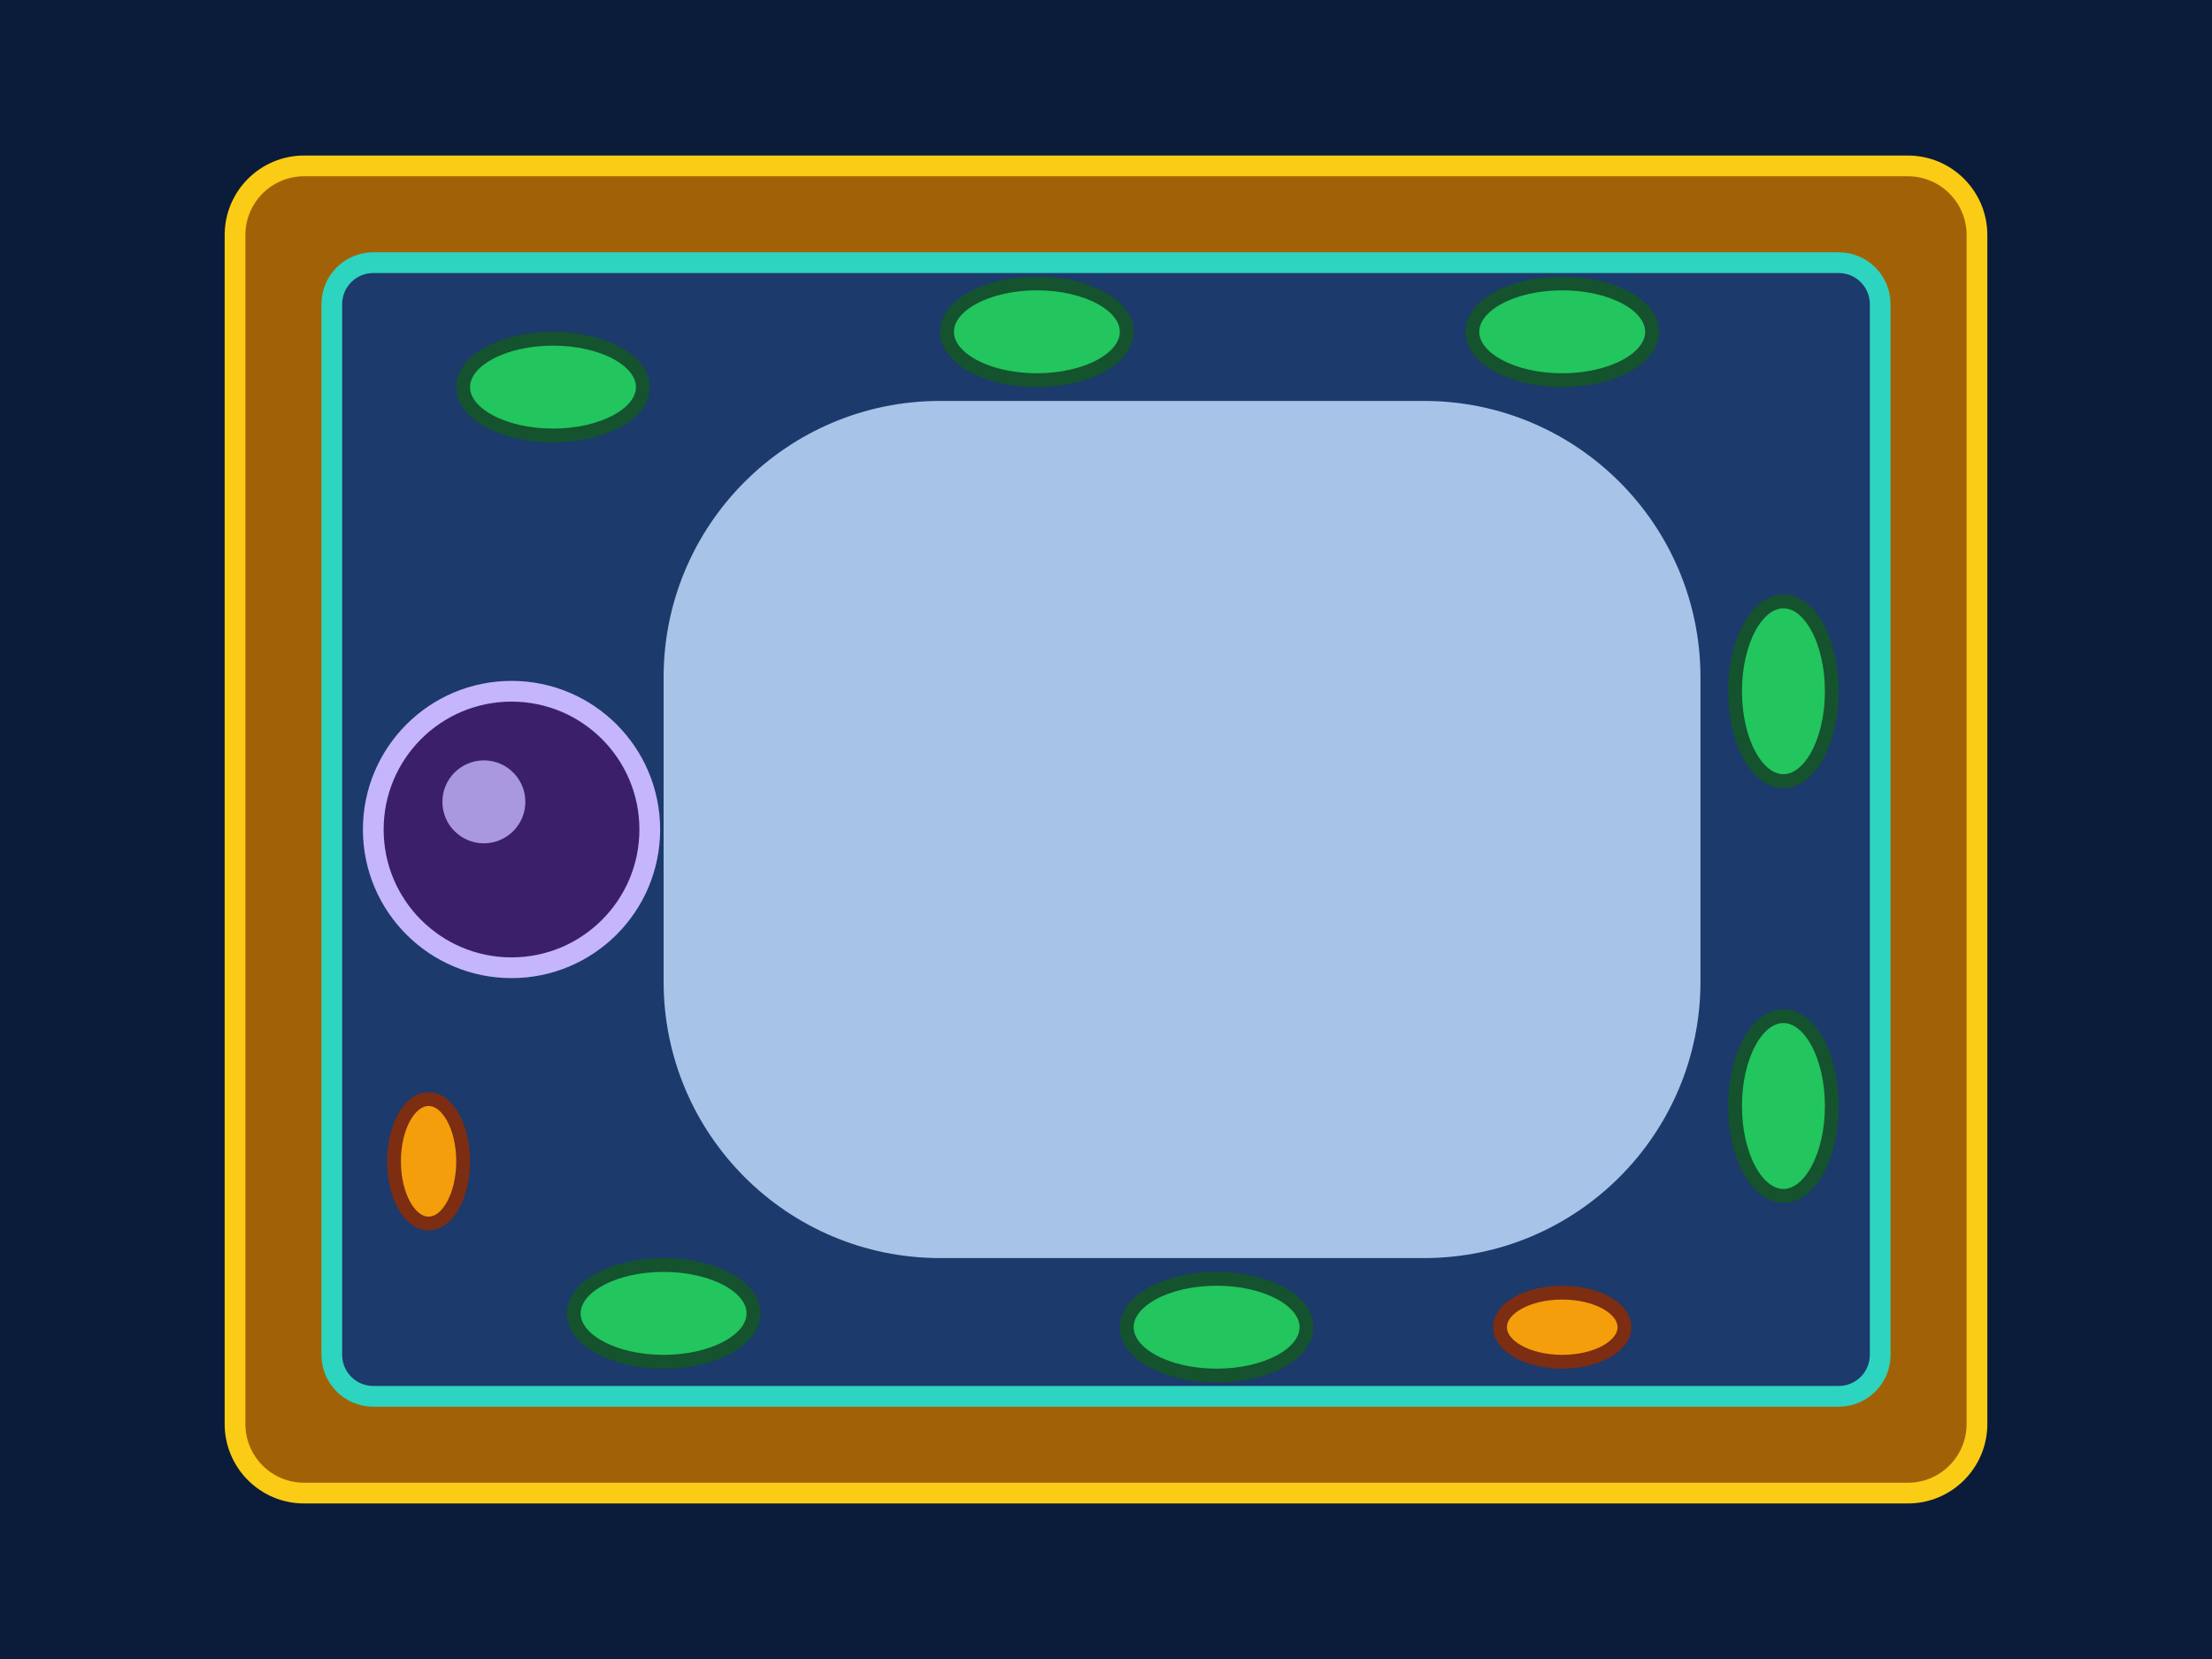
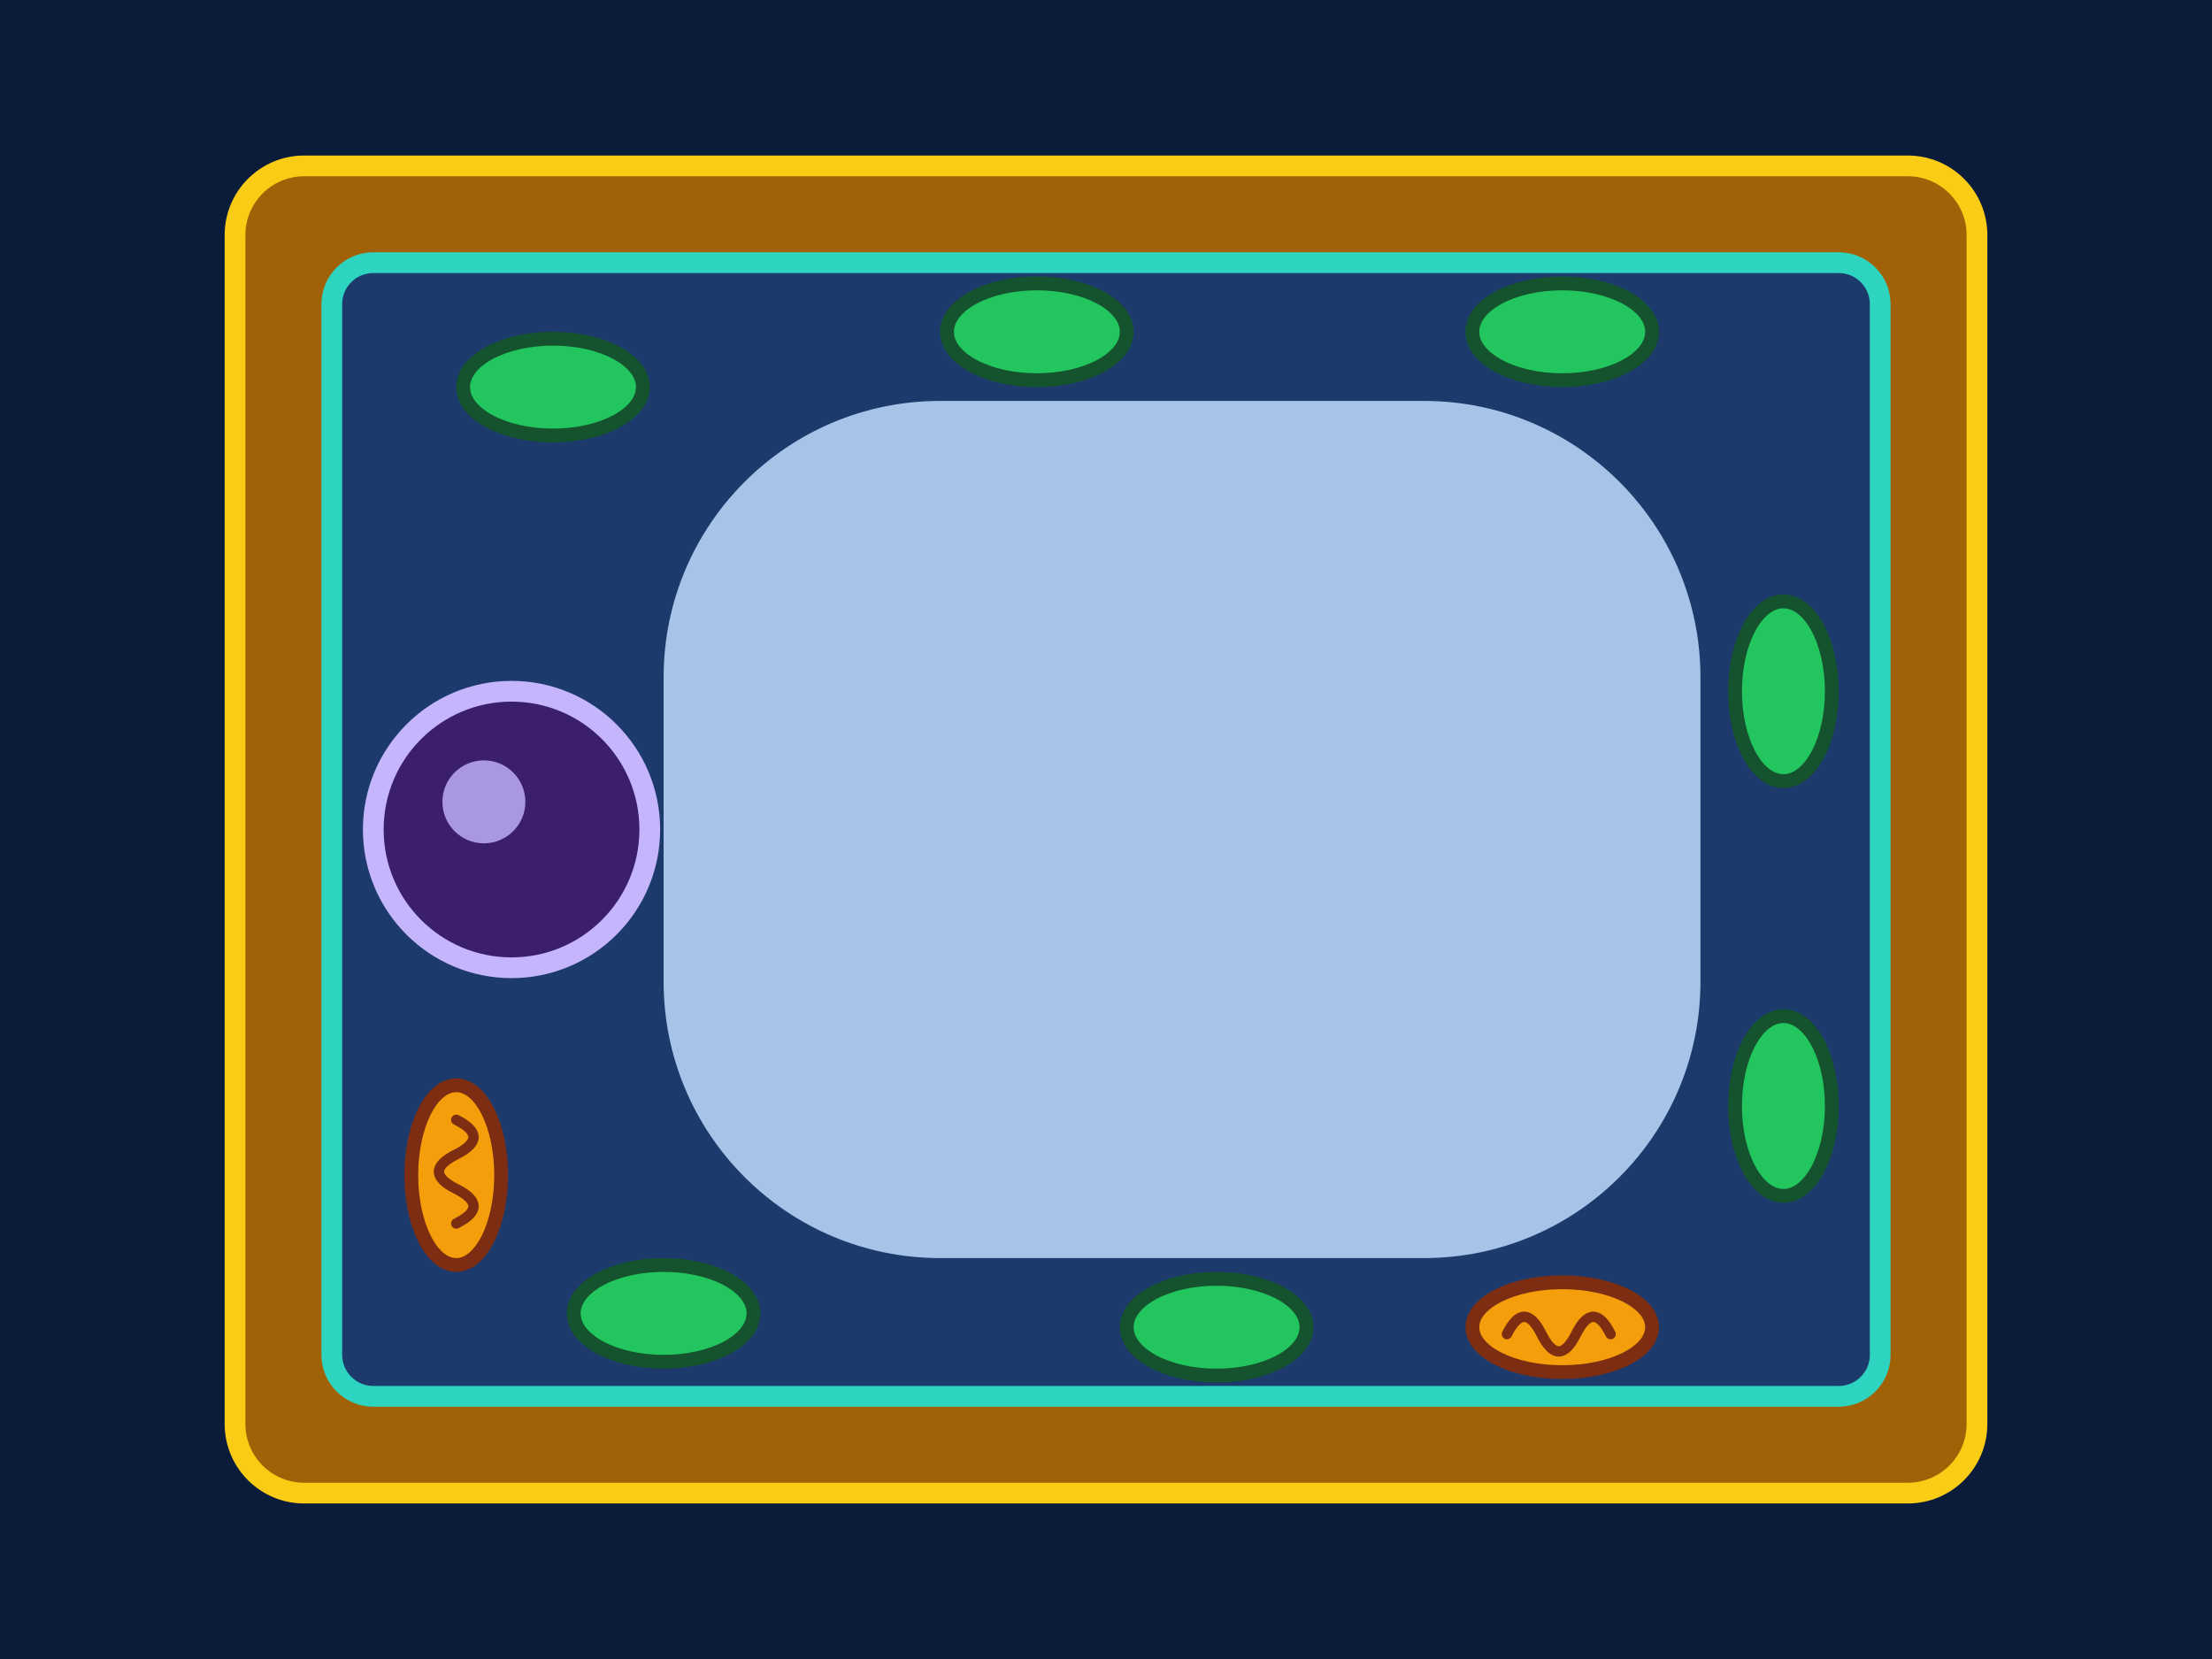
<svg xmlns="http://www.w3.org/2000/svg" viewBox="0 0 320 240">
  <rect width="320" height="240" fill="#0b1b3a" />
  <rect x="34" y="24" width="252" height="192" rx="10" fill="#a16207" stroke="#facc15" stroke-width="3" />
  <rect x="48" y="38" width="224" height="164" rx="6" fill="#1c3a6b" stroke="#2dd4bf" stroke-width="3" />
  <rect x="96" y="58" width="150" height="124" rx="40" fill="#bfdbfe" opacity="0.85" />
  <circle cx="74" cy="120" r="20" fill="#3b1f6b" stroke="#c4b5fd" stroke-width="3" />
  <circle cx="70" cy="116" r="6" fill="#c4b5fd" opacity="0.8" />
  <g fill="#22c55e" stroke="#14532d" stroke-width="2">
    <ellipse cx="80" cy="56" rx="13" ry="7" />
    <ellipse cx="150" cy="48" rx="13" ry="7" />
    <ellipse cx="226" cy="48" rx="13" ry="7" />
    <ellipse cx="258" cy="100" rx="7" ry="13" />
    <ellipse cx="258" cy="160" rx="7" ry="13" />
    <ellipse cx="176" cy="192" rx="13" ry="7" />
    <ellipse cx="96" cy="190" rx="13" ry="7" />
  </g>
  <g fill="#f59e0b" stroke="#7c2d12" stroke-width="2">
-     <ellipse cx="226" cy="192" rx="9" ry="5" />
-     <ellipse cx="62" cy="168" rx="5" ry="9" />
+     <ellipse cx="226" cy="192" rx="13" ry="6.5" />
+     <ellipse cx="66" cy="170" rx="6.5" ry="13" />
+   </g>
+   <g fill="none" stroke="#7c2d12" stroke-width="1.5" stroke-linecap="round">
+     <path d="M218 193 q2.5 -5 5 0 t5 0 t5 0" />
+     <path d="M218 193 q2.5 -5 5 0 t5 0 t5 0" transform="rotate(90 66 170) translate(-160 -23)" />
  </g>
</svg>
